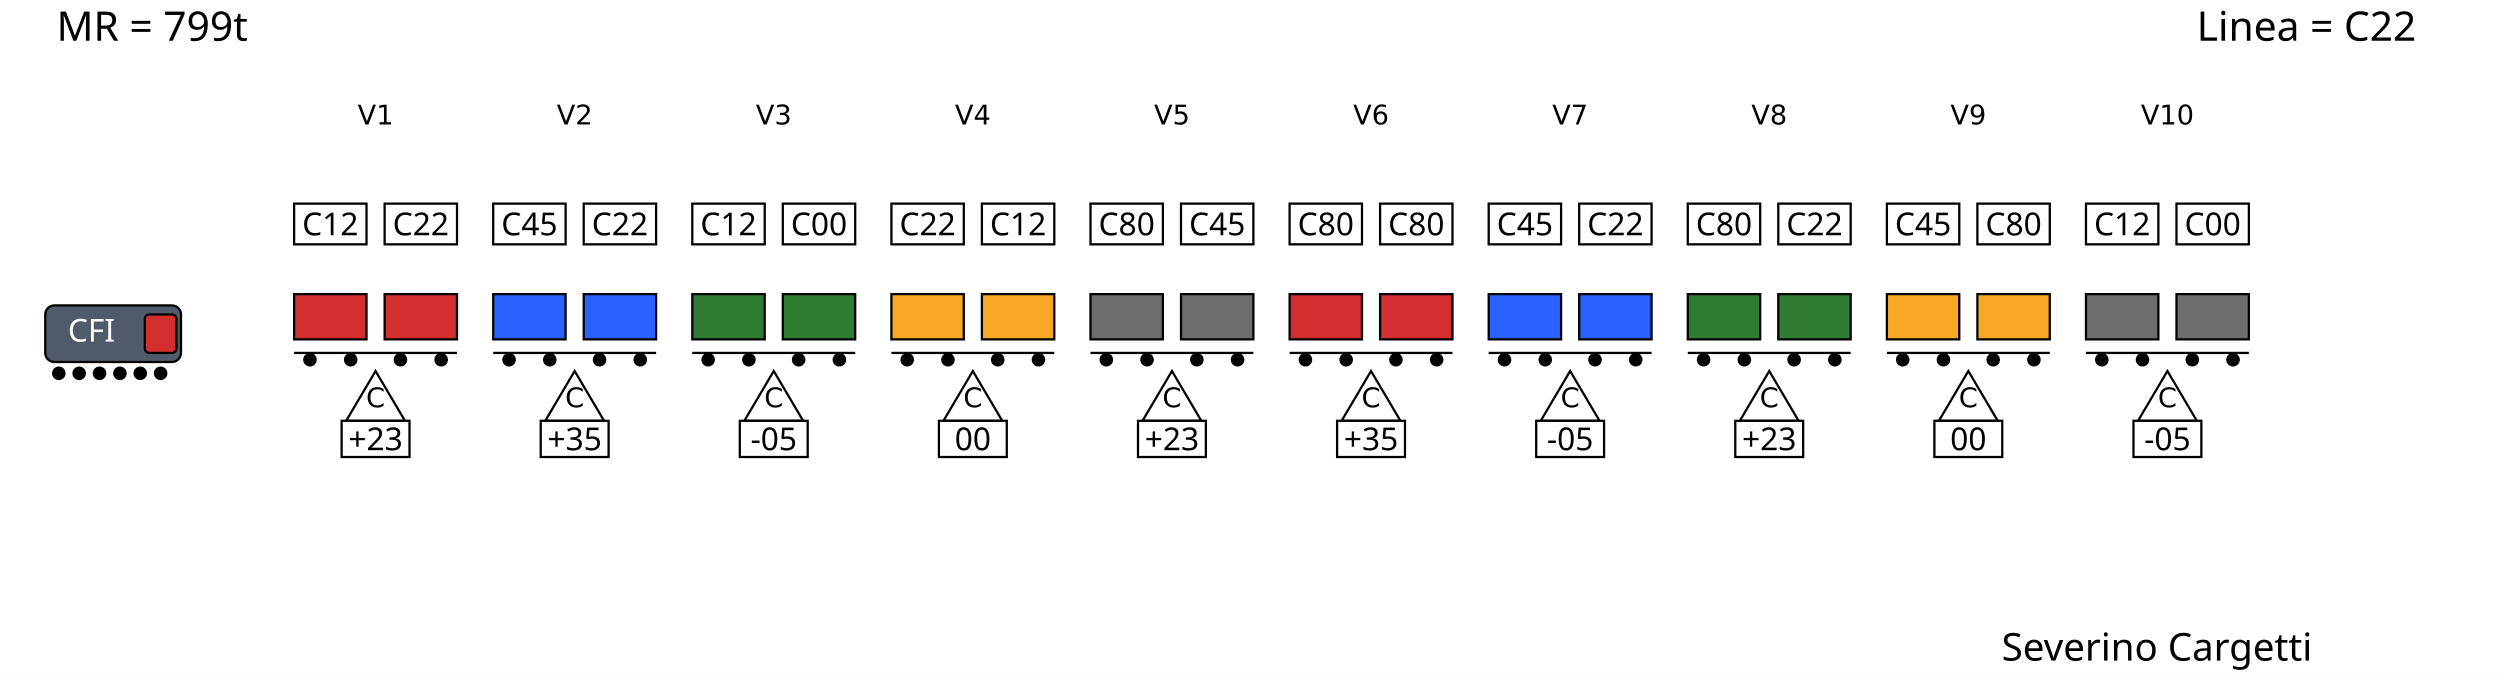
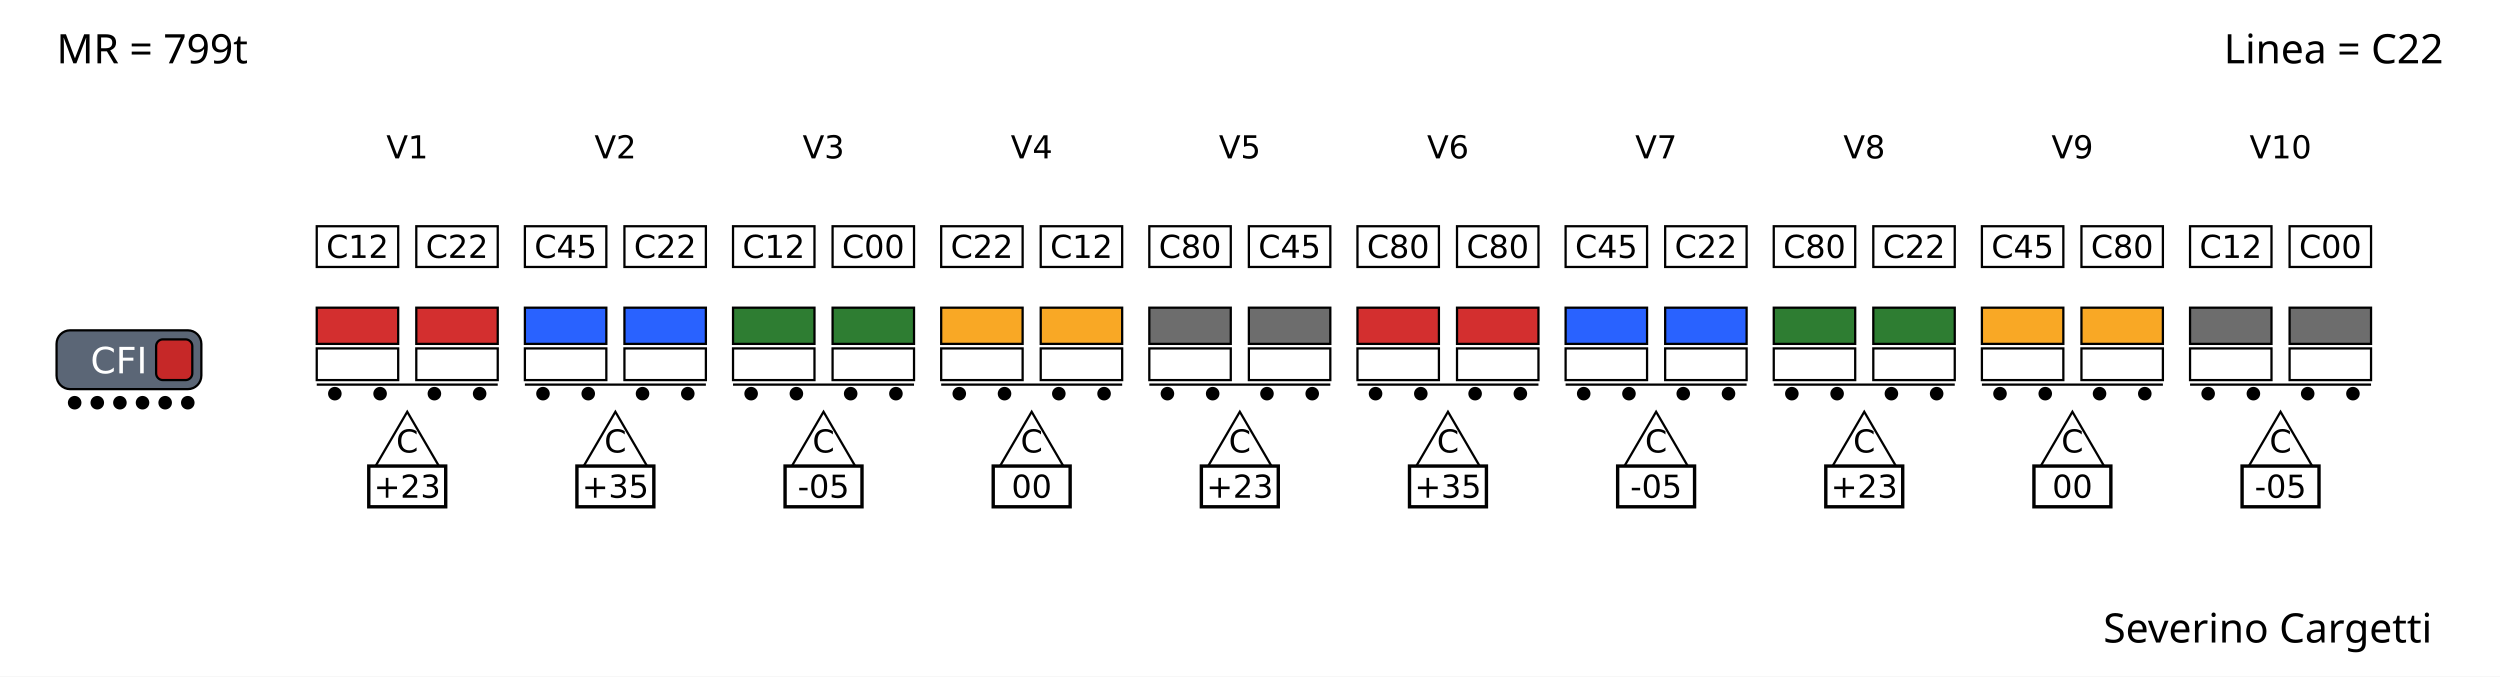
- <svg xmlns="http://www.w3.org/2000/svg" width="1105" height="300" viewBox="0 0 1105 300">
+ <svg xmlns="http://www.w3.org/2000/svg" width="1105" height="299" viewBox="0 0 1105 299">
  <rect width="100%" height="100%" fill="white" />
-   <text x="25" y="18" font-family="DejaVuSans-Bold" font-size="18">MR = 799t</text>
-   <text x="1068" y="18" text-anchor="end" font-family="DejaVuSans-Bold" font-size="18">Linea = C22</text>
-   <rect x="20" y="135" width="60" height="25" rx="4" ry="4" fill="#4f5b6a" stroke="black" />
-   <rect x="64" y="139" width="14" height="17" rx="2" ry="2" fill="#d32f2f" stroke="black" />
-   <text x="30" y="151" font-family="DejaVuSans-Bold" font-size="14" fill="white">CFI</text>
-   <circle cx="26" cy="165" r="3" fill="black" />
-   <circle cx="35" cy="165" r="3" fill="black" />
-   <circle cx="44" cy="165" r="3" fill="black" />
-   <circle cx="53" cy="165" r="3" fill="black" />
-   <circle cx="62" cy="165" r="3" fill="black" />
-   <circle cx="71" cy="165" r="3" fill="black" />
-   <text x="166.0" y="55" text-anchor="middle" font-family="DejaVuSans" font-size="12">V1</text>
-   <rect x="130" y="90" width="32" height="18" fill="white" stroke="black" />
-   <text x="146.0" y="104" text-anchor="middle" font-family="DejaVuSans-Bold" font-size="14">C12</text>
-   <rect x="130" y="130" width="32" height="20" fill="#d32f2f" stroke="black" />
-   <circle cx="137" cy="159" r="3" fill="black" />
-   <circle cx="155" cy="159" r="3" fill="black" />
-   <rect x="170" y="90" width="32" height="18" fill="white" stroke="black" />
-   <text x="186.0" y="104" text-anchor="middle" font-family="DejaVuSans-Bold" font-size="14">C22</text>
-   <rect x="170" y="130" width="32" height="20" fill="#d32f2f" stroke="black" />
-   <circle cx="177" cy="159" r="3" fill="black" />
-   <circle cx="195" cy="159" r="3" fill="black" />
-   <line x1="130" y1="156" x2="202" y2="156" stroke="black" stroke-width="1" />
-   <polygon points="166.0,164 153.0,186 179.0,186" fill="white" stroke="black" />
-   <text x="166.0" y="180" text-anchor="middle" font-family="DejaVuSans" font-size="12">C</text>
-   <rect x="151.0" y="186" width="30" height="16" fill="white" stroke="black" />
-   <text x="166.0" y="199" text-anchor="middle" font-family="DejaVuSans-Bold" font-size="14">+23</text>
-   <text x="254.0" y="55" text-anchor="middle" font-family="DejaVuSans" font-size="12">V2</text>
-   <rect x="218" y="90" width="32" height="18" fill="white" stroke="black" />
-   <text x="234.0" y="104" text-anchor="middle" font-family="DejaVuSans-Bold" font-size="14">C45</text>
-   <rect x="218" y="130" width="32" height="20" fill="#2962ff" stroke="black" />
-   <circle cx="225" cy="159" r="3" fill="black" />
-   <circle cx="243" cy="159" r="3" fill="black" />
-   <rect x="258" y="90" width="32" height="18" fill="white" stroke="black" />
-   <text x="274.0" y="104" text-anchor="middle" font-family="DejaVuSans-Bold" font-size="14">C22</text>
-   <rect x="258" y="130" width="32" height="20" fill="#2962ff" stroke="black" />
-   <circle cx="265" cy="159" r="3" fill="black" />
-   <circle cx="283" cy="159" r="3" fill="black" />
-   <line x1="218" y1="156" x2="290" y2="156" stroke="black" stroke-width="1" />
-   <polygon points="254.0,164 241.0,186 267.0,186" fill="white" stroke="black" />
-   <text x="254.0" y="180" text-anchor="middle" font-family="DejaVuSans" font-size="12">C</text>
-   <rect x="239.0" y="186" width="30" height="16" fill="white" stroke="black" />
-   <text x="254.0" y="199" text-anchor="middle" font-family="DejaVuSans-Bold" font-size="14">+35</text>
-   <text x="342.0" y="55" text-anchor="middle" font-family="DejaVuSans" font-size="12">V3</text>
-   <rect x="306" y="90" width="32" height="18" fill="white" stroke="black" />
-   <text x="322.0" y="104" text-anchor="middle" font-family="DejaVuSans-Bold" font-size="14">C12</text>
-   <rect x="306" y="130" width="32" height="20" fill="#2e7d32" stroke="black" />
-   <circle cx="313" cy="159" r="3" fill="black" />
-   <circle cx="331" cy="159" r="3" fill="black" />
-   <rect x="346" y="90" width="32" height="18" fill="white" stroke="black" />
-   <text x="362.0" y="104" text-anchor="middle" font-family="DejaVuSans-Bold" font-size="14">C00</text>
-   <rect x="346" y="130" width="32" height="20" fill="#2e7d32" stroke="black" />
-   <circle cx="353" cy="159" r="3" fill="black" />
-   <circle cx="371" cy="159" r="3" fill="black" />
-   <line x1="306" y1="156" x2="378" y2="156" stroke="black" stroke-width="1" />
-   <polygon points="342.0,164 329.0,186 355.0,186" fill="white" stroke="black" />
-   <text x="342.0" y="180" text-anchor="middle" font-family="DejaVuSans" font-size="12">C</text>
-   <rect x="327.0" y="186" width="30" height="16" fill="white" stroke="black" />
-   <text x="342.0" y="199" text-anchor="middle" font-family="DejaVuSans-Bold" font-size="14">-05</text>
-   <text x="430.0" y="55" text-anchor="middle" font-family="DejaVuSans" font-size="12">V4</text>
-   <rect x="394" y="90" width="32" height="18" fill="white" stroke="black" />
-   <text x="410.0" y="104" text-anchor="middle" font-family="DejaVuSans-Bold" font-size="14">C22</text>
-   <rect x="394" y="130" width="32" height="20" fill="#f9a825" stroke="black" />
-   <circle cx="401" cy="159" r="3" fill="black" />
-   <circle cx="419" cy="159" r="3" fill="black" />
-   <rect x="434" y="90" width="32" height="18" fill="white" stroke="black" />
-   <text x="450.0" y="104" text-anchor="middle" font-family="DejaVuSans-Bold" font-size="14">C12</text>
-   <rect x="434" y="130" width="32" height="20" fill="#f9a825" stroke="black" />
-   <circle cx="441" cy="159" r="3" fill="black" />
-   <circle cx="459" cy="159" r="3" fill="black" />
-   <line x1="394" y1="156" x2="466" y2="156" stroke="black" stroke-width="1" />
-   <polygon points="430.0,164 417.0,186 443.0,186" fill="white" stroke="black" />
-   <text x="430.0" y="180" text-anchor="middle" font-family="DejaVuSans" font-size="12">C</text>
-   <rect x="415.0" y="186" width="30" height="16" fill="white" stroke="black" />
-   <text x="430.0" y="199" text-anchor="middle" font-family="DejaVuSans-Bold" font-size="14">00</text>
-   <text x="518.0" y="55" text-anchor="middle" font-family="DejaVuSans" font-size="12">V5</text>
-   <rect x="482" y="90" width="32" height="18" fill="white" stroke="black" />
-   <text x="498.0" y="104" text-anchor="middle" font-family="DejaVuSans-Bold" font-size="14">C80</text>
-   <rect x="482" y="130" width="32" height="20" fill="#6d6d6d" stroke="black" />
-   <circle cx="489" cy="159" r="3" fill="black" />
-   <circle cx="507" cy="159" r="3" fill="black" />
-   <rect x="522" y="90" width="32" height="18" fill="white" stroke="black" />
-   <text x="538.0" y="104" text-anchor="middle" font-family="DejaVuSans-Bold" font-size="14">C45</text>
-   <rect x="522" y="130" width="32" height="20" fill="#6d6d6d" stroke="black" />
-   <circle cx="529" cy="159" r="3" fill="black" />
-   <circle cx="547" cy="159" r="3" fill="black" />
-   <line x1="482" y1="156" x2="554" y2="156" stroke="black" stroke-width="1" />
-   <polygon points="518.0,164 505.0,186 531.0,186" fill="white" stroke="black" />
-   <text x="518.0" y="180" text-anchor="middle" font-family="DejaVuSans" font-size="12">C</text>
-   <rect x="503.0" y="186" width="30" height="16" fill="white" stroke="black" />
-   <text x="518.0" y="199" text-anchor="middle" font-family="DejaVuSans-Bold" font-size="14">+23</text>
-   <text x="606.0" y="55" text-anchor="middle" font-family="DejaVuSans" font-size="12">V6</text>
-   <rect x="570" y="90" width="32" height="18" fill="white" stroke="black" />
-   <text x="586.0" y="104" text-anchor="middle" font-family="DejaVuSans-Bold" font-size="14">C80</text>
-   <rect x="570" y="130" width="32" height="20" fill="#d32f2f" stroke="black" />
-   <circle cx="577" cy="159" r="3" fill="black" />
-   <circle cx="595" cy="159" r="3" fill="black" />
-   <rect x="610" y="90" width="32" height="18" fill="white" stroke="black" />
-   <text x="626.0" y="104" text-anchor="middle" font-family="DejaVuSans-Bold" font-size="14">C80</text>
-   <rect x="610" y="130" width="32" height="20" fill="#d32f2f" stroke="black" />
-   <circle cx="617" cy="159" r="3" fill="black" />
-   <circle cx="635" cy="159" r="3" fill="black" />
-   <line x1="570" y1="156" x2="642" y2="156" stroke="black" stroke-width="1" />
-   <polygon points="606.0,164 593.0,186 619.0,186" fill="white" stroke="black" />
-   <text x="606.0" y="180" text-anchor="middle" font-family="DejaVuSans" font-size="12">C</text>
-   <rect x="591.0" y="186" width="30" height="16" fill="white" stroke="black" />
-   <text x="606.0" y="199" text-anchor="middle" font-family="DejaVuSans-Bold" font-size="14">+35</text>
-   <text x="694.0" y="55" text-anchor="middle" font-family="DejaVuSans" font-size="12">V7</text>
-   <rect x="658" y="90" width="32" height="18" fill="white" stroke="black" />
-   <text x="674.0" y="104" text-anchor="middle" font-family="DejaVuSans-Bold" font-size="14">C45</text>
-   <rect x="658" y="130" width="32" height="20" fill="#2962ff" stroke="black" />
-   <circle cx="665" cy="159" r="3" fill="black" />
-   <circle cx="683" cy="159" r="3" fill="black" />
-   <rect x="698" y="90" width="32" height="18" fill="white" stroke="black" />
-   <text x="714.0" y="104" text-anchor="middle" font-family="DejaVuSans-Bold" font-size="14">C22</text>
-   <rect x="698" y="130" width="32" height="20" fill="#2962ff" stroke="black" />
-   <circle cx="705" cy="159" r="3" fill="black" />
-   <circle cx="723" cy="159" r="3" fill="black" />
-   <line x1="658" y1="156" x2="730" y2="156" stroke="black" stroke-width="1" />
-   <polygon points="694.0,164 681.0,186 707.0,186" fill="white" stroke="black" />
-   <text x="694.0" y="180" text-anchor="middle" font-family="DejaVuSans" font-size="12">C</text>
-   <rect x="679.0" y="186" width="30" height="16" fill="white" stroke="black" />
-   <text x="694.0" y="199" text-anchor="middle" font-family="DejaVuSans-Bold" font-size="14">-05</text>
-   <text x="782.0" y="55" text-anchor="middle" font-family="DejaVuSans" font-size="12">V8</text>
-   <rect x="746" y="90" width="32" height="18" fill="white" stroke="black" />
-   <text x="762.0" y="104" text-anchor="middle" font-family="DejaVuSans-Bold" font-size="14">C80</text>
-   <rect x="746" y="130" width="32" height="20" fill="#2e7d32" stroke="black" />
-   <circle cx="753" cy="159" r="3" fill="black" />
-   <circle cx="771" cy="159" r="3" fill="black" />
-   <rect x="786" y="90" width="32" height="18" fill="white" stroke="black" />
-   <text x="802.0" y="104" text-anchor="middle" font-family="DejaVuSans-Bold" font-size="14">C22</text>
-   <rect x="786" y="130" width="32" height="20" fill="#2e7d32" stroke="black" />
-   <circle cx="793" cy="159" r="3" fill="black" />
-   <circle cx="811" cy="159" r="3" fill="black" />
-   <line x1="746" y1="156" x2="818" y2="156" stroke="black" stroke-width="1" />
-   <polygon points="782.0,164 769.0,186 795.0,186" fill="white" stroke="black" />
-   <text x="782.0" y="180" text-anchor="middle" font-family="DejaVuSans" font-size="12">C</text>
-   <rect x="767.0" y="186" width="30" height="16" fill="white" stroke="black" />
-   <text x="782.0" y="199" text-anchor="middle" font-family="DejaVuSans-Bold" font-size="14">+23</text>
-   <text x="870.0" y="55" text-anchor="middle" font-family="DejaVuSans" font-size="12">V9</text>
-   <rect x="834" y="90" width="32" height="18" fill="white" stroke="black" />
-   <text x="850.0" y="104" text-anchor="middle" font-family="DejaVuSans-Bold" font-size="14">C45</text>
-   <rect x="834" y="130" width="32" height="20" fill="#f9a825" stroke="black" />
-   <circle cx="841" cy="159" r="3" fill="black" />
-   <circle cx="859" cy="159" r="3" fill="black" />
-   <rect x="874" y="90" width="32" height="18" fill="white" stroke="black" />
-   <text x="890.0" y="104" text-anchor="middle" font-family="DejaVuSans-Bold" font-size="14">C80</text>
-   <rect x="874" y="130" width="32" height="20" fill="#f9a825" stroke="black" />
-   <circle cx="881" cy="159" r="3" fill="black" />
-   <circle cx="899" cy="159" r="3" fill="black" />
-   <line x1="834" y1="156" x2="906" y2="156" stroke="black" stroke-width="1" />
-   <polygon points="870.0,164 857.0,186 883.0,186" fill="white" stroke="black" />
-   <text x="870.0" y="180" text-anchor="middle" font-family="DejaVuSans" font-size="12">C</text>
-   <rect x="855.0" y="186" width="30" height="16" fill="white" stroke="black" />
-   <text x="870.0" y="199" text-anchor="middle" font-family="DejaVuSans-Bold" font-size="14">00</text>
-   <text x="958.0" y="55" text-anchor="middle" font-family="DejaVuSans" font-size="12">V10</text>
-   <rect x="922" y="90" width="32" height="18" fill="white" stroke="black" />
-   <text x="938.0" y="104" text-anchor="middle" font-family="DejaVuSans-Bold" font-size="14">C12</text>
-   <rect x="922" y="130" width="32" height="20" fill="#6d6d6d" stroke="black" />
-   <circle cx="929" cy="159" r="3" fill="black" />
-   <circle cx="947" cy="159" r="3" fill="black" />
-   <rect x="962" y="90" width="32" height="18" fill="white" stroke="black" />
-   <text x="978.0" y="104" text-anchor="middle" font-family="DejaVuSans-Bold" font-size="14">C00</text>
-   <rect x="962" y="130" width="32" height="20" fill="#6d6d6d" stroke="black" />
-   <circle cx="969" cy="159" r="3" fill="black" />
-   <circle cx="987" cy="159" r="3" fill="black" />
-   <line x1="922" y1="156" x2="994" y2="156" stroke="black" stroke-width="1" />
-   <polygon points="958.0,164 945.0,186 971.0,186" fill="white" stroke="black" />
-   <text x="958.0" y="180" text-anchor="middle" font-family="DejaVuSans" font-size="12">C</text>
-   <rect x="943.0" y="186" width="30" height="16" fill="white" stroke="black" />
-   <text x="958.0" y="199" text-anchor="middle" font-family="DejaVuSans-Bold" font-size="14">-05</text>
-   <text x="1022" y="292" text-anchor="end" font-family="DejaVuSans-Oblique" font-size="17">Severino Cargetti</text>
+   <text x="25" y="28" font-family="DejaVuSans-Bold" font-size="18">MR = 799t</text>
+   <text x="1080" y="28" text-anchor="end" font-family="DejaVuSans-Bold" font-size="18">Linea = C22</text>
+   <rect x="25" y="146" width="64" height="26" rx="6" ry="6" fill="#5b6676" stroke="black" stroke-width="1" />
+   <rect x="69" y="150" width="16" height="18" rx="3" ry="3" fill="#c62828" stroke="black" stroke-width="1" />
+   <text x="40" y="165" font-family="DejaVuSans" font-size="16" fill="white">CFI</text>
+   <circle cx="33" cy="178" r="3" fill="black" />
+   <circle cx="43" cy="178" r="3" fill="black" />
+   <circle cx="53" cy="178" r="3" fill="black" />
+   <circle cx="63" cy="178" r="3" fill="black" />
+   <circle cx="73" cy="178" r="3" fill="black" />
+   <circle cx="83" cy="178" r="3" fill="black" />
+   <text x="180.0" y="70" text-anchor="middle" font-family="DejaVuSans" font-size="14">V1</text>
+   <rect x="140" y="100" width="36" height="18" fill="white" stroke="black" stroke-width="1" />
+   <text x="158.0" y="114" text-anchor="middle" font-family="DejaVuSans" font-size="14">C12</text>
+   <rect x="140" y="136" width="36" height="16" fill="#d32f2f" stroke="black" stroke-width="1" />
+   <rect x="140" y="154" width="36" height="14" fill="white" stroke="black" stroke-width="1" />
+   <circle cx="148" cy="174" r="3" fill="black" />
+   <circle cx="168" cy="174" r="3" fill="black" />
+   <rect x="184" y="100" width="36" height="18" fill="white" stroke="black" stroke-width="1" />
+   <text x="202.0" y="114" text-anchor="middle" font-family="DejaVuSans" font-size="14">C22</text>
+   <rect x="184" y="136" width="36" height="16" fill="#d32f2f" stroke="black" stroke-width="1" />
+   <rect x="184" y="154" width="36" height="14" fill="white" stroke="black" stroke-width="1" />
+   <circle cx="192" cy="174" r="3" fill="black" />
+   <circle cx="212" cy="174" r="3" fill="black" />
+   <line x1="140" y1="170" x2="220" y2="170" stroke="black" stroke-width="1" />
+   <polygon points="180.0,182 166.0,206 194.0,206" fill="white" stroke="black" stroke-width="1" />
+   <text x="180.0" y="200" text-anchor="middle" font-family="DejaVuSans" font-size="14">C</text>
+   <rect x="163.0" y="206" width="34" height="18" fill="white" stroke="black" stroke-width="1.5" />
+   <text x="180.0" y="220" text-anchor="middle" font-family="DejaVuSans" font-size="14">+23</text>
+   <text x="272.0" y="70" text-anchor="middle" font-family="DejaVuSans" font-size="14">V2</text>
+   <rect x="232" y="100" width="36" height="18" fill="white" stroke="black" stroke-width="1" />
+   <text x="250.0" y="114" text-anchor="middle" font-family="DejaVuSans" font-size="14">C45</text>
+   <rect x="232" y="136" width="36" height="16" fill="#2962ff" stroke="black" stroke-width="1" />
+   <rect x="232" y="154" width="36" height="14" fill="white" stroke="black" stroke-width="1" />
+   <circle cx="240" cy="174" r="3" fill="black" />
+   <circle cx="260" cy="174" r="3" fill="black" />
+   <rect x="276" y="100" width="36" height="18" fill="white" stroke="black" stroke-width="1" />
+   <text x="294.0" y="114" text-anchor="middle" font-family="DejaVuSans" font-size="14">C22</text>
+   <rect x="276" y="136" width="36" height="16" fill="#2962ff" stroke="black" stroke-width="1" />
+   <rect x="276" y="154" width="36" height="14" fill="white" stroke="black" stroke-width="1" />
+   <circle cx="284" cy="174" r="3" fill="black" />
+   <circle cx="304" cy="174" r="3" fill="black" />
+   <line x1="232" y1="170" x2="312" y2="170" stroke="black" stroke-width="1" />
+   <polygon points="272.0,182 258.0,206 286.0,206" fill="white" stroke="black" stroke-width="1" />
+   <text x="272.0" y="200" text-anchor="middle" font-family="DejaVuSans" font-size="14">C</text>
+   <rect x="255.0" y="206" width="34" height="18" fill="white" stroke="black" stroke-width="1.5" />
+   <text x="272.0" y="220" text-anchor="middle" font-family="DejaVuSans" font-size="14">+35</text>
+   <text x="364.0" y="70" text-anchor="middle" font-family="DejaVuSans" font-size="14">V3</text>
+   <rect x="324" y="100" width="36" height="18" fill="white" stroke="black" stroke-width="1" />
+   <text x="342.0" y="114" text-anchor="middle" font-family="DejaVuSans" font-size="14">C12</text>
+   <rect x="324" y="136" width="36" height="16" fill="#2e7d32" stroke="black" stroke-width="1" />
+   <rect x="324" y="154" width="36" height="14" fill="white" stroke="black" stroke-width="1" />
+   <circle cx="332" cy="174" r="3" fill="black" />
+   <circle cx="352" cy="174" r="3" fill="black" />
+   <rect x="368" y="100" width="36" height="18" fill="white" stroke="black" stroke-width="1" />
+   <text x="386.0" y="114" text-anchor="middle" font-family="DejaVuSans" font-size="14">C00</text>
+   <rect x="368" y="136" width="36" height="16" fill="#2e7d32" stroke="black" stroke-width="1" />
+   <rect x="368" y="154" width="36" height="14" fill="white" stroke="black" stroke-width="1" />
+   <circle cx="376" cy="174" r="3" fill="black" />
+   <circle cx="396" cy="174" r="3" fill="black" />
+   <line x1="324" y1="170" x2="404" y2="170" stroke="black" stroke-width="1" />
+   <polygon points="364.0,182 350.0,206 378.0,206" fill="white" stroke="black" stroke-width="1" />
+   <text x="364.0" y="200" text-anchor="middle" font-family="DejaVuSans" font-size="14">C</text>
+   <rect x="347.0" y="206" width="34" height="18" fill="white" stroke="black" stroke-width="1.5" />
+   <text x="364.0" y="220" text-anchor="middle" font-family="DejaVuSans" font-size="14">-05</text>
+   <text x="456.0" y="70" text-anchor="middle" font-family="DejaVuSans" font-size="14">V4</text>
+   <rect x="416" y="100" width="36" height="18" fill="white" stroke="black" stroke-width="1" />
+   <text x="434.0" y="114" text-anchor="middle" font-family="DejaVuSans" font-size="14">C22</text>
+   <rect x="416" y="136" width="36" height="16" fill="#f9a825" stroke="black" stroke-width="1" />
+   <rect x="416" y="154" width="36" height="14" fill="white" stroke="black" stroke-width="1" />
+   <circle cx="424" cy="174" r="3" fill="black" />
+   <circle cx="444" cy="174" r="3" fill="black" />
+   <rect x="460" y="100" width="36" height="18" fill="white" stroke="black" stroke-width="1" />
+   <text x="478.0" y="114" text-anchor="middle" font-family="DejaVuSans" font-size="14">C12</text>
+   <rect x="460" y="136" width="36" height="16" fill="#f9a825" stroke="black" stroke-width="1" />
+   <rect x="460" y="154" width="36" height="14" fill="white" stroke="black" stroke-width="1" />
+   <circle cx="468" cy="174" r="3" fill="black" />
+   <circle cx="488" cy="174" r="3" fill="black" />
+   <line x1="416" y1="170" x2="496" y2="170" stroke="black" stroke-width="1" />
+   <polygon points="456.0,182 442.0,206 470.0,206" fill="white" stroke="black" stroke-width="1" />
+   <text x="456.0" y="200" text-anchor="middle" font-family="DejaVuSans" font-size="14">C</text>
+   <rect x="439.0" y="206" width="34" height="18" fill="white" stroke="black" stroke-width="1.5" />
+   <text x="456.0" y="220" text-anchor="middle" font-family="DejaVuSans" font-size="14">00</text>
+   <text x="548.0" y="70" text-anchor="middle" font-family="DejaVuSans" font-size="14">V5</text>
+   <rect x="508" y="100" width="36" height="18" fill="white" stroke="black" stroke-width="1" />
+   <text x="526.0" y="114" text-anchor="middle" font-family="DejaVuSans" font-size="14">C80</text>
+   <rect x="508" y="136" width="36" height="16" fill="#6d6d6d" stroke="black" stroke-width="1" />
+   <rect x="508" y="154" width="36" height="14" fill="white" stroke="black" stroke-width="1" />
+   <circle cx="516" cy="174" r="3" fill="black" />
+   <circle cx="536" cy="174" r="3" fill="black" />
+   <rect x="552" y="100" width="36" height="18" fill="white" stroke="black" stroke-width="1" />
+   <text x="570.0" y="114" text-anchor="middle" font-family="DejaVuSans" font-size="14">C45</text>
+   <rect x="552" y="136" width="36" height="16" fill="#6d6d6d" stroke="black" stroke-width="1" />
+   <rect x="552" y="154" width="36" height="14" fill="white" stroke="black" stroke-width="1" />
+   <circle cx="560" cy="174" r="3" fill="black" />
+   <circle cx="580" cy="174" r="3" fill="black" />
+   <line x1="508" y1="170" x2="588" y2="170" stroke="black" stroke-width="1" />
+   <polygon points="548.0,182 534.0,206 562.0,206" fill="white" stroke="black" stroke-width="1" />
+   <text x="548.0" y="200" text-anchor="middle" font-family="DejaVuSans" font-size="14">C</text>
+   <rect x="531.0" y="206" width="34" height="18" fill="white" stroke="black" stroke-width="1.5" />
+   <text x="548.0" y="220" text-anchor="middle" font-family="DejaVuSans" font-size="14">+23</text>
+   <text x="640.0" y="70" text-anchor="middle" font-family="DejaVuSans" font-size="14">V6</text>
+   <rect x="600" y="100" width="36" height="18" fill="white" stroke="black" stroke-width="1" />
+   <text x="618.0" y="114" text-anchor="middle" font-family="DejaVuSans" font-size="14">C80</text>
+   <rect x="600" y="136" width="36" height="16" fill="#d32f2f" stroke="black" stroke-width="1" />
+   <rect x="600" y="154" width="36" height="14" fill="white" stroke="black" stroke-width="1" />
+   <circle cx="608" cy="174" r="3" fill="black" />
+   <circle cx="628" cy="174" r="3" fill="black" />
+   <rect x="644" y="100" width="36" height="18" fill="white" stroke="black" stroke-width="1" />
+   <text x="662.0" y="114" text-anchor="middle" font-family="DejaVuSans" font-size="14">C80</text>
+   <rect x="644" y="136" width="36" height="16" fill="#d32f2f" stroke="black" stroke-width="1" />
+   <rect x="644" y="154" width="36" height="14" fill="white" stroke="black" stroke-width="1" />
+   <circle cx="652" cy="174" r="3" fill="black" />
+   <circle cx="672" cy="174" r="3" fill="black" />
+   <line x1="600" y1="170" x2="680" y2="170" stroke="black" stroke-width="1" />
+   <polygon points="640.0,182 626.0,206 654.0,206" fill="white" stroke="black" stroke-width="1" />
+   <text x="640.0" y="200" text-anchor="middle" font-family="DejaVuSans" font-size="14">C</text>
+   <rect x="623.0" y="206" width="34" height="18" fill="white" stroke="black" stroke-width="1.5" />
+   <text x="640.0" y="220" text-anchor="middle" font-family="DejaVuSans" font-size="14">+35</text>
+   <text x="732.0" y="70" text-anchor="middle" font-family="DejaVuSans" font-size="14">V7</text>
+   <rect x="692" y="100" width="36" height="18" fill="white" stroke="black" stroke-width="1" />
+   <text x="710.0" y="114" text-anchor="middle" font-family="DejaVuSans" font-size="14">C45</text>
+   <rect x="692" y="136" width="36" height="16" fill="#2962ff" stroke="black" stroke-width="1" />
+   <rect x="692" y="154" width="36" height="14" fill="white" stroke="black" stroke-width="1" />
+   <circle cx="700" cy="174" r="3" fill="black" />
+   <circle cx="720" cy="174" r="3" fill="black" />
+   <rect x="736" y="100" width="36" height="18" fill="white" stroke="black" stroke-width="1" />
+   <text x="754.0" y="114" text-anchor="middle" font-family="DejaVuSans" font-size="14">C22</text>
+   <rect x="736" y="136" width="36" height="16" fill="#2962ff" stroke="black" stroke-width="1" />
+   <rect x="736" y="154" width="36" height="14" fill="white" stroke="black" stroke-width="1" />
+   <circle cx="744" cy="174" r="3" fill="black" />
+   <circle cx="764" cy="174" r="3" fill="black" />
+   <line x1="692" y1="170" x2="772" y2="170" stroke="black" stroke-width="1" />
+   <polygon points="732.0,182 718.0,206 746.0,206" fill="white" stroke="black" stroke-width="1" />
+   <text x="732.0" y="200" text-anchor="middle" font-family="DejaVuSans" font-size="14">C</text>
+   <rect x="715.0" y="206" width="34" height="18" fill="white" stroke="black" stroke-width="1.5" />
+   <text x="732.0" y="220" text-anchor="middle" font-family="DejaVuSans" font-size="14">-05</text>
+   <text x="824.0" y="70" text-anchor="middle" font-family="DejaVuSans" font-size="14">V8</text>
+   <rect x="784" y="100" width="36" height="18" fill="white" stroke="black" stroke-width="1" />
+   <text x="802.0" y="114" text-anchor="middle" font-family="DejaVuSans" font-size="14">C80</text>
+   <rect x="784" y="136" width="36" height="16" fill="#2e7d32" stroke="black" stroke-width="1" />
+   <rect x="784" y="154" width="36" height="14" fill="white" stroke="black" stroke-width="1" />
+   <circle cx="792" cy="174" r="3" fill="black" />
+   <circle cx="812" cy="174" r="3" fill="black" />
+   <rect x="828" y="100" width="36" height="18" fill="white" stroke="black" stroke-width="1" />
+   <text x="846.0" y="114" text-anchor="middle" font-family="DejaVuSans" font-size="14">C22</text>
+   <rect x="828" y="136" width="36" height="16" fill="#2e7d32" stroke="black" stroke-width="1" />
+   <rect x="828" y="154" width="36" height="14" fill="white" stroke="black" stroke-width="1" />
+   <circle cx="836" cy="174" r="3" fill="black" />
+   <circle cx="856" cy="174" r="3" fill="black" />
+   <line x1="784" y1="170" x2="864" y2="170" stroke="black" stroke-width="1" />
+   <polygon points="824.0,182 810.0,206 838.0,206" fill="white" stroke="black" stroke-width="1" />
+   <text x="824.0" y="200" text-anchor="middle" font-family="DejaVuSans" font-size="14">C</text>
+   <rect x="807.0" y="206" width="34" height="18" fill="white" stroke="black" stroke-width="1.5" />
+   <text x="824.0" y="220" text-anchor="middle" font-family="DejaVuSans" font-size="14">+23</text>
+   <text x="916.0" y="70" text-anchor="middle" font-family="DejaVuSans" font-size="14">V9</text>
+   <rect x="876" y="100" width="36" height="18" fill="white" stroke="black" stroke-width="1" />
+   <text x="894.0" y="114" text-anchor="middle" font-family="DejaVuSans" font-size="14">C45</text>
+   <rect x="876" y="136" width="36" height="16" fill="#f9a825" stroke="black" stroke-width="1" />
+   <rect x="876" y="154" width="36" height="14" fill="white" stroke="black" stroke-width="1" />
+   <circle cx="884" cy="174" r="3" fill="black" />
+   <circle cx="904" cy="174" r="3" fill="black" />
+   <rect x="920" y="100" width="36" height="18" fill="white" stroke="black" stroke-width="1" />
+   <text x="938.0" y="114" text-anchor="middle" font-family="DejaVuSans" font-size="14">C80</text>
+   <rect x="920" y="136" width="36" height="16" fill="#f9a825" stroke="black" stroke-width="1" />
+   <rect x="920" y="154" width="36" height="14" fill="white" stroke="black" stroke-width="1" />
+   <circle cx="928" cy="174" r="3" fill="black" />
+   <circle cx="948" cy="174" r="3" fill="black" />
+   <line x1="876" y1="170" x2="956" y2="170" stroke="black" stroke-width="1" />
+   <polygon points="916.0,182 902.0,206 930.0,206" fill="white" stroke="black" stroke-width="1" />
+   <text x="916.0" y="200" text-anchor="middle" font-family="DejaVuSans" font-size="14">C</text>
+   <rect x="899.0" y="206" width="34" height="18" fill="white" stroke="black" stroke-width="1.5" />
+   <text x="916.0" y="220" text-anchor="middle" font-family="DejaVuSans" font-size="14">00</text>
+   <text x="1008.0" y="70" text-anchor="middle" font-family="DejaVuSans" font-size="14">V10</text>
+   <rect x="968" y="100" width="36" height="18" fill="white" stroke="black" stroke-width="1" />
+   <text x="986.0" y="114" text-anchor="middle" font-family="DejaVuSans" font-size="14">C12</text>
+   <rect x="968" y="136" width="36" height="16" fill="#6d6d6d" stroke="black" stroke-width="1" />
+   <rect x="968" y="154" width="36" height="14" fill="white" stroke="black" stroke-width="1" />
+   <circle cx="976" cy="174" r="3" fill="black" />
+   <circle cx="996" cy="174" r="3" fill="black" />
+   <rect x="1012" y="100" width="36" height="18" fill="white" stroke="black" stroke-width="1" />
+   <text x="1030.0" y="114" text-anchor="middle" font-family="DejaVuSans" font-size="14">C00</text>
+   <rect x="1012" y="136" width="36" height="16" fill="#6d6d6d" stroke="black" stroke-width="1" />
+   <rect x="1012" y="154" width="36" height="14" fill="white" stroke="black" stroke-width="1" />
+   <circle cx="1020" cy="174" r="3" fill="black" />
+   <circle cx="1040" cy="174" r="3" fill="black" />
+   <line x1="968" y1="170" x2="1048" y2="170" stroke="black" stroke-width="1" />
+   <polygon points="1008.0,182 994.0,206 1022.0,206" fill="white" stroke="black" stroke-width="1" />
+   <text x="1008.0" y="200" text-anchor="middle" font-family="DejaVuSans" font-size="14">C</text>
+   <rect x="991.0" y="206" width="34" height="18" fill="white" stroke="black" stroke-width="1.5" />
+   <text x="1008.0" y="220" text-anchor="middle" font-family="DejaVuSans" font-size="14">-05</text>
+   <text x="1075" y="284" text-anchor="end" font-family="DejaVuSans-Oblique" font-size="18">Severino Cargetti</text>
</svg>
